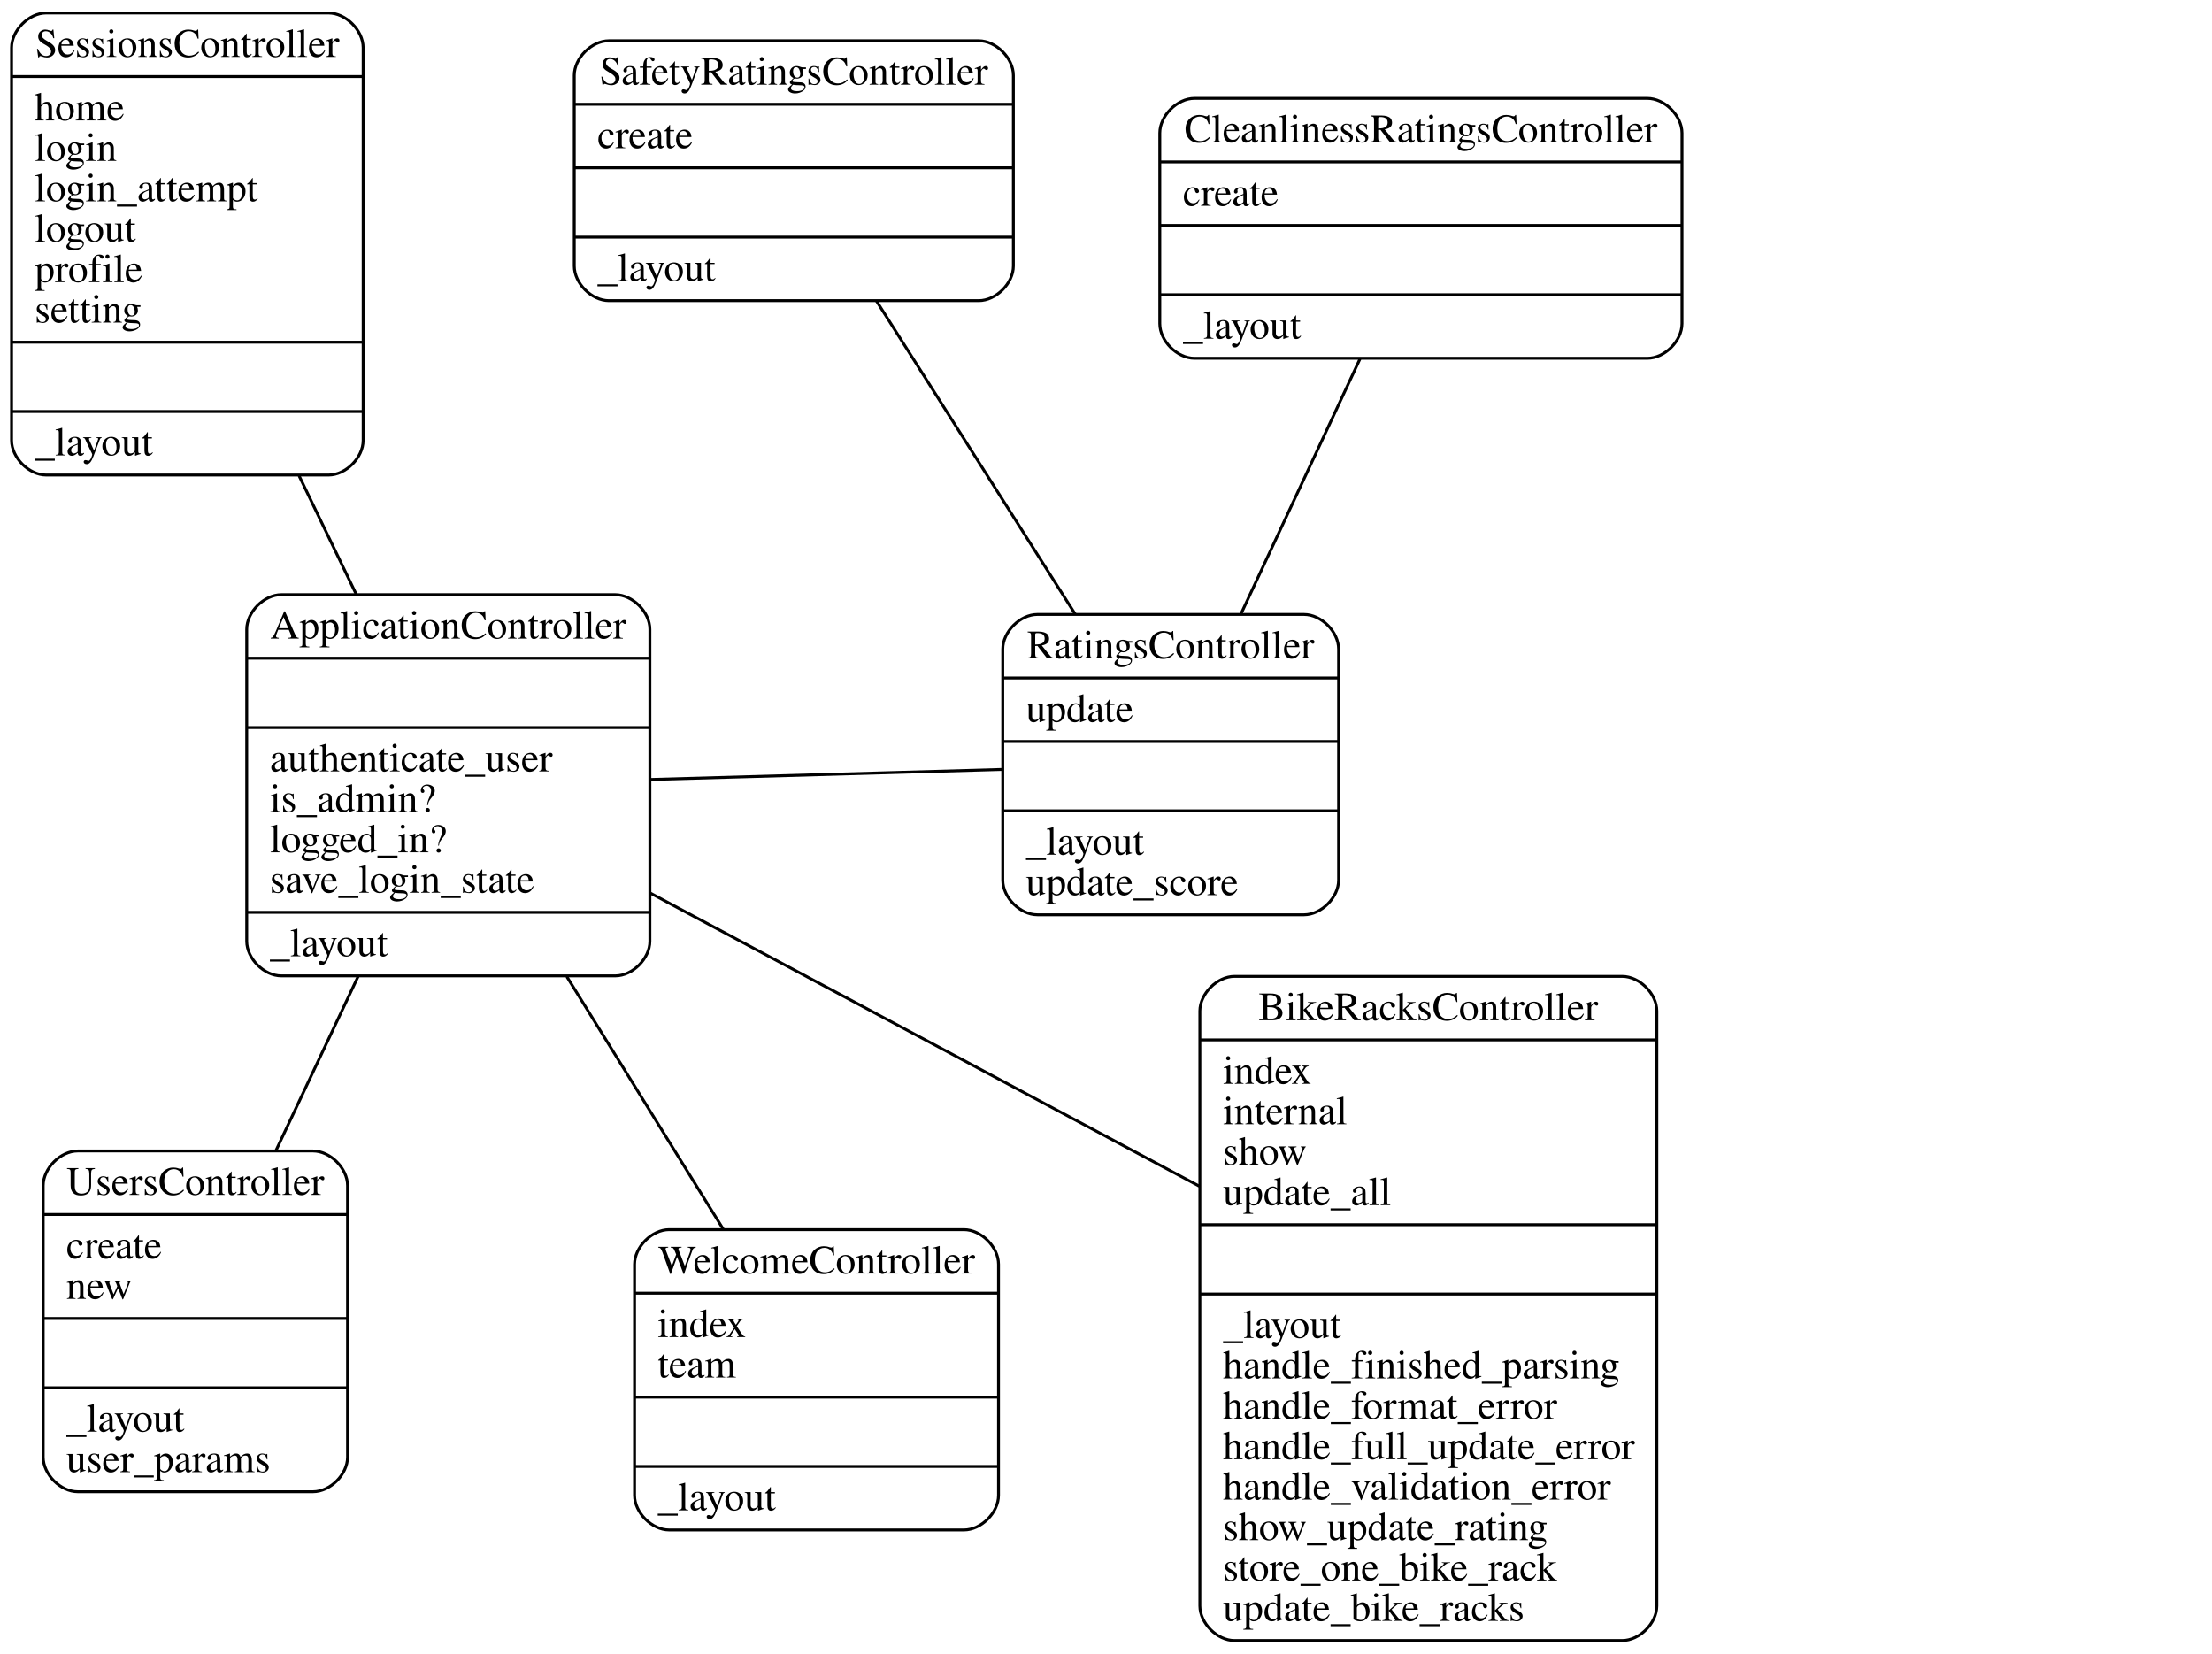
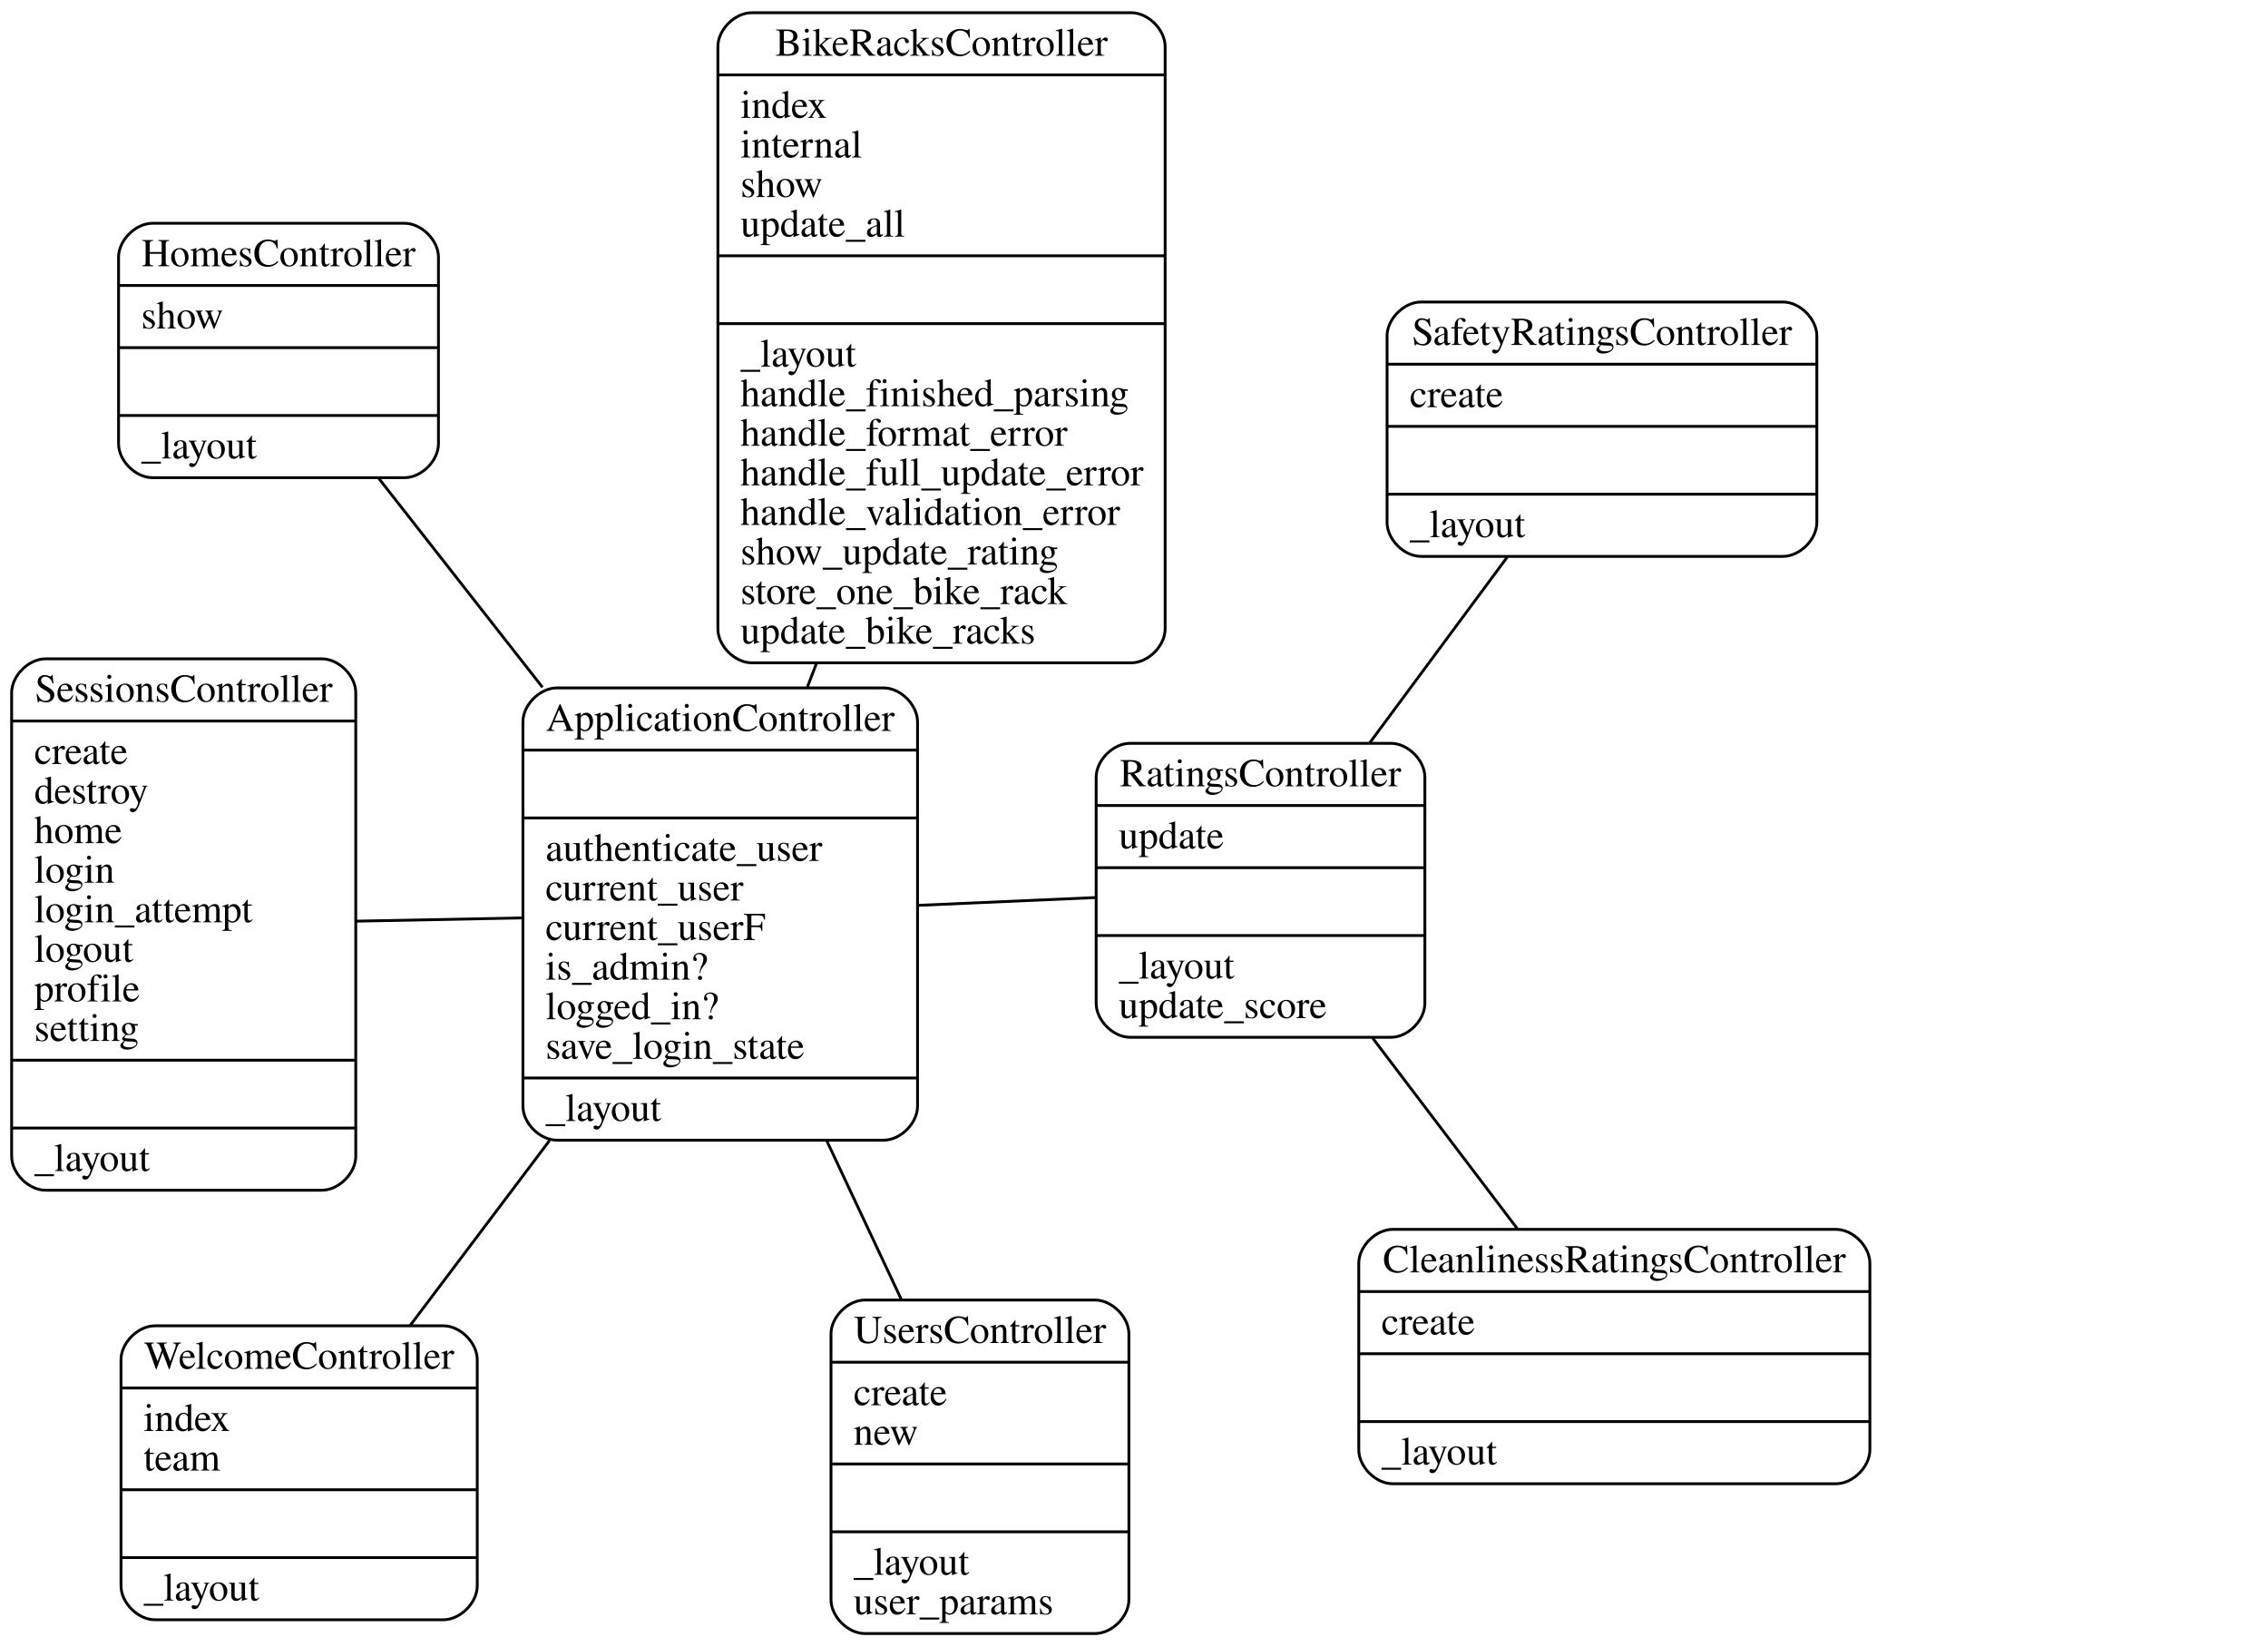
- <svg xmlns="http://www.w3.org/2000/svg">
-   <g id="graph0" class="graph" transform="scale(1 1) rotate(0) translate(279.927 293.024)">
-     <polygon fill="none" stroke="none" points="-279.927,279.584 -279.927,-293.024 486.212,-293.024 486.212,279.584 -279.927,279.584" />
-     <g id="node1" class="node" />
+ <svg xmlns="http://www.w3.org/2000/svg" width="802pt" height="582pt" viewBox="0.00 0.00 802.37 582.44">
+   <g id="graph0" class="graph" transform="scale(1 1) rotate(0) translate(347.154 284.721)">
+     <polygon fill="none" stroke="none" points="-347.154,297.715 -347.154,-284.721 455.212,-284.721 455.212,297.715 -347.154,297.715" />
    <g id="node2" class="node">
-       <path fill="none" stroke="black" d="M-182.477,44.908C-182.477,44.908 -66.835,44.908 -66.835,44.908 -60.835,44.908 -54.835,38.908 -54.835,32.908 -54.835,32.908 -54.835,-75.092 -54.835,-75.092 -54.835,-81.092 -60.835,-87.092 -66.835,-87.092 -66.835,-87.092 -182.477,-87.092 -182.477,-87.092 -188.477,-87.092 -194.477,-81.092 -194.477,-75.092 -194.477,-75.092 -194.477,32.908 -194.477,32.908 -194.477,38.908 -188.477,44.908 -182.477,44.908" />
-       <text text-anchor="middle" x="-124.656" y="-71.892" font-family="Times,serif" font-size="14.00">ApplicationController</text>
-       <polyline fill="none" stroke="black" points="-194.477,-65.092 -54.835,-65.092 " />
-       <polyline fill="none" stroke="black" points="-194.477,-41.092 -54.835,-41.092 " />
-       <text text-anchor="start" x="-186.477" y="-25.892" font-family="Times,serif" font-size="14.00">authenticate_user</text>
-       <text text-anchor="start" x="-186.477" y="-11.892" font-family="Times,serif" font-size="14.00">is_admin?</text>
-       <text text-anchor="start" x="-186.477" y="2.108" font-family="Times,serif" font-size="14.00">logged_in?</text>
-       <text text-anchor="start" x="-186.477" y="16.108" font-family="Times,serif" font-size="14.00">save_login_state</text>
-       <polyline fill="none" stroke="black" points="-194.477,22.908 -54.835,22.908 " />
-       <text text-anchor="start" x="-186.477" y="38.108" font-family="Times,serif" font-size="14.00">_layout</text>
+       <path fill="none" stroke="black" d="M-150.213,118.661C-150.213,118.661 -34.571,118.661 -34.571,118.661 -28.571,118.661 -22.571,112.661 -22.571,106.661 -22.571,106.661 -22.571,-29.339 -22.571,-29.339 -22.571,-35.339 -28.571,-41.339 -34.571,-41.339 -34.571,-41.339 -150.213,-41.339 -150.213,-41.339 -156.213,-41.339 -162.213,-35.339 -162.213,-29.339 -162.213,-29.339 -162.213,106.661 -162.213,106.661 -162.213,112.661 -156.213,118.661 -150.213,118.661" />
+       <text text-anchor="middle" x="-92.392" y="-26.139" font-family="Times,serif" font-size="14.00">ApplicationController</text>
+       <polyline fill="none" stroke="black" points="-162.213,-19.339 -22.571,-19.339 " />
+       <polyline fill="none" stroke="black" points="-162.213,4.661 -22.571,4.661 " />
+       <text text-anchor="start" x="-154.213" y="19.861" font-family="Times,serif" font-size="14.00">authenticate_user</text>
+       <text text-anchor="start" x="-154.213" y="33.861" font-family="Times,serif" font-size="14.00">current_user</text>
+       <text text-anchor="start" x="-154.213" y="47.861" font-family="Times,serif" font-size="14.00">current_userF</text>
+       <text text-anchor="start" x="-154.213" y="61.861" font-family="Times,serif" font-size="14.00">is_admin?</text>
+       <text text-anchor="start" x="-154.213" y="75.861" font-family="Times,serif" font-size="14.00">logged_in?</text>
+       <text text-anchor="start" x="-154.213" y="89.861" font-family="Times,serif" font-size="14.00">save_login_state</text>
+       <polyline fill="none" stroke="black" points="-162.213,96.661 -22.571,96.661 " />
+       <text text-anchor="start" x="-154.213" y="111.861" font-family="Times,serif" font-size="14.00">_layout</text>
    </g>
    <g id="node3" class="node">
-       <path fill="none" stroke="black" d="M147.654,275.084C147.654,275.084 281.931,275.084 281.931,275.084 287.931,275.084 293.931,269.084 293.931,263.084 293.931,263.084 293.931,57.084 293.931,57.084 293.931,51.084 287.931,45.084 281.931,45.084 281.931,45.084 147.654,45.084 147.654,45.084 141.654,45.084 135.654,51.084 135.654,57.084 135.654,57.084 135.654,263.084 135.654,263.084 135.654,269.084 141.654,275.084 147.654,275.084" />
-       <text text-anchor="middle" x="214.793" y="60.284" font-family="Times,serif" font-size="14.00">BikeRacksController</text>
-       <polyline fill="none" stroke="black" points="135.654,67.084 293.931,67.084 " />
-       <text text-anchor="start" x="143.654" y="82.284" font-family="Times,serif" font-size="14.00">index</text>
-       <text text-anchor="start" x="143.654" y="96.284" font-family="Times,serif" font-size="14.00">internal</text>
-       <text text-anchor="start" x="143.654" y="110.284" font-family="Times,serif" font-size="14.00">show</text>
-       <text text-anchor="start" x="143.654" y="124.284" font-family="Times,serif" font-size="14.00">update_all</text>
-       <polyline fill="none" stroke="black" points="135.654,131.084 293.931,131.084 " />
-       <polyline fill="none" stroke="black" points="135.654,155.084 293.931,155.084 " />
-       <text text-anchor="start" x="143.654" y="170.284" font-family="Times,serif" font-size="14.00">_layout</text>
-       <text text-anchor="start" x="143.654" y="184.284" font-family="Times,serif" font-size="14.00">handle_finished_parsing</text>
-       <text text-anchor="start" x="143.654" y="198.284" font-family="Times,serif" font-size="14.00">handle_format_error</text>
-       <text text-anchor="start" x="143.654" y="212.284" font-family="Times,serif" font-size="14.00">handle_full_update_error</text>
-       <text text-anchor="start" x="143.654" y="226.284" font-family="Times,serif" font-size="14.00">handle_validation_error</text>
-       <text text-anchor="start" x="143.654" y="240.284" font-family="Times,serif" font-size="14.00">show_update_rating</text>
-       <text text-anchor="start" x="143.654" y="254.284" font-family="Times,serif" font-size="14.00">store_one_bike_rack</text>
-       <text text-anchor="start" x="143.654" y="268.284" font-family="Times,serif" font-size="14.00">update_bike_racks</text>
+       <path fill="none" stroke="black" d="M-81.226,-50.221C-81.226,-50.221 53.051,-50.221 53.051,-50.221 59.051,-50.221 65.051,-56.221 65.051,-62.221 65.051,-62.221 65.051,-268.221 65.051,-268.221 65.051,-274.221 59.051,-280.221 53.051,-280.221 53.051,-280.221 -81.226,-280.221 -81.226,-280.221 -87.226,-280.221 -93.226,-274.221 -93.226,-268.221 -93.226,-268.221 -93.226,-62.221 -93.226,-62.221 -93.226,-56.221 -87.226,-50.221 -81.226,-50.221" />
+       <text text-anchor="middle" x="-14.088" y="-265.021" font-family="Times,serif" font-size="14.00">BikeRacksController</text>
+       <polyline fill="none" stroke="black" points="-93.226,-258.221 65.051,-258.221 " />
+       <text text-anchor="start" x="-85.226" y="-243.021" font-family="Times,serif" font-size="14.00">index</text>
+       <text text-anchor="start" x="-85.226" y="-229.021" font-family="Times,serif" font-size="14.00">internal</text>
+       <text text-anchor="start" x="-85.226" y="-215.021" font-family="Times,serif" font-size="14.00">show</text>
+       <text text-anchor="start" x="-85.226" y="-201.021" font-family="Times,serif" font-size="14.00">update_all</text>
+       <polyline fill="none" stroke="black" points="-93.226,-194.221 65.051,-194.221 " />
+       <polyline fill="none" stroke="black" points="-93.226,-170.221 65.051,-170.221 " />
+       <text text-anchor="start" x="-85.226" y="-155.021" font-family="Times,serif" font-size="14.00">_layout</text>
+       <text text-anchor="start" x="-85.226" y="-141.021" font-family="Times,serif" font-size="14.00">handle_finished_parsing</text>
+       <text text-anchor="start" x="-85.226" y="-127.021" font-family="Times,serif" font-size="14.00">handle_format_error</text>
+       <text text-anchor="start" x="-85.226" y="-113.021" font-family="Times,serif" font-size="14.00">handle_full_update_error</text>
+       <text text-anchor="start" x="-85.226" y="-99.021" font-family="Times,serif" font-size="14.00">handle_validation_error</text>
+       <text text-anchor="start" x="-85.226" y="-85.021" font-family="Times,serif" font-size="14.00">show_update_rating</text>
+       <text text-anchor="start" x="-85.226" y="-71.021" font-family="Times,serif" font-size="14.00">store_one_bike_rack</text>
+       <text text-anchor="start" x="-85.226" y="-57.021" font-family="Times,serif" font-size="14.00">update_bike_racks</text>
    </g>
    <g id="edge1" class="edge">
-       <path fill="none" stroke="black" d="M-54.734,16.228C0.579,45.751 77.826,86.98 135.449,117.735" />
+       <path fill="none" stroke="black" d="M-61.556,-41.626C-60.486,-44.412 -59.408,-47.22 -58.324,-50.043" />
    </g>
    <g id="node5" class="node">
-       <path fill="none" stroke="black" d="M79.385,23.753C79.385,23.753 171.709,23.753 171.709,23.753 177.709,23.753 183.709,17.753 183.709,11.753 183.709,11.753 183.709,-68.247 183.709,-68.247 183.709,-74.247 177.709,-80.247 171.709,-80.247 171.709,-80.247 79.385,-80.247 79.385,-80.247 73.385,-80.247 67.385,-74.247 67.385,-68.247 67.385,-68.247 67.385,11.753 67.385,11.753 67.385,17.753 73.385,23.753 79.385,23.753" />
-       <text text-anchor="middle" x="125.547" y="-65.047" font-family="Times,serif" font-size="14.00">RatingsController</text>
-       <polyline fill="none" stroke="black" points="67.385,-58.247 183.709,-58.247 " />
-       <text text-anchor="start" x="75.385" y="-43.047" font-family="Times,serif" font-size="14.00">update</text>
-       <polyline fill="none" stroke="black" points="67.385,-36.247 183.709,-36.247 " />
-       <polyline fill="none" stroke="black" points="67.385,-12.247 183.709,-12.247 " />
-       <text text-anchor="start" x="75.385" y="2.953" font-family="Times,serif" font-size="14.00">_layout</text>
-       <text text-anchor="start" x="75.385" y="16.953" font-family="Times,serif" font-size="14.00">update_score</text>
+       <path fill="none" stroke="black" d="M-293.316,-115.723C-293.316,-115.723 -204.109,-115.723 -204.109,-115.723 -198.109,-115.723 -192.109,-121.723 -192.109,-127.723 -192.109,-127.723 -192.109,-193.723 -192.109,-193.723 -192.109,-199.723 -198.109,-205.723 -204.109,-205.723 -204.109,-205.723 -293.316,-205.723 -293.316,-205.723 -299.316,-205.723 -305.316,-199.723 -305.316,-193.723 -305.316,-193.723 -305.316,-127.723 -305.316,-127.723 -305.316,-121.723 -299.316,-115.723 -293.316,-115.723" />
+       <text text-anchor="middle" x="-248.713" y="-190.523" font-family="Times,serif" font-size="14.00">HomesController</text>
+       <polyline fill="none" stroke="black" points="-305.316,-183.723 -192.109,-183.723 " />
+       <text text-anchor="start" x="-297.316" y="-168.523" font-family="Times,serif" font-size="14.00">show</text>
+       <polyline fill="none" stroke="black" points="-305.316,-161.723 -192.109,-161.723 " />
+       <polyline fill="none" stroke="black" points="-305.316,-137.723 -192.109,-137.723 " />
+       <text text-anchor="start" x="-297.316" y="-122.523" font-family="Times,serif" font-size="14.00">_layout</text>
    </g>
    <g id="edge3" class="edge">
-       <path fill="none" stroke="black" d="M-54.628,-23.095C-16.173,-24.194 30.957,-25.542 67.368,-26.583" />
+       <path fill="none" stroke="black" d="M-155.298,-41.574C-175.065,-66.787 -196.187,-93.728 -213.337,-115.602" />
+     </g>
+     <g id="node6" class="node">
+       <path fill="none" stroke="black" d="M52.642,82.261C52.642,82.261 144.966,82.261 144.966,82.261 150.966,82.261 156.966,76.261 156.966,70.261 156.966,70.261 156.966,-9.739 156.966,-9.739 156.966,-15.739 150.966,-21.739 144.966,-21.739 144.966,-21.739 52.642,-21.739 52.642,-21.739 46.642,-21.739 40.642,-15.739 40.642,-9.739 40.642,-9.739 40.642,70.261 40.642,70.261 40.642,76.261 46.642,82.261 52.642,82.261" />
+       <text text-anchor="middle" x="98.804" y="-6.539" font-family="Times,serif" font-size="14.00">RatingsController</text>
+       <polyline fill="none" stroke="black" points="40.642,0.261 156.966,0.261 " />
+       <text text-anchor="start" x="48.642" y="15.461" font-family="Times,serif" font-size="14.00">update</text>
+       <polyline fill="none" stroke="black" points="40.642,22.261 156.966,22.261 " />
+       <polyline fill="none" stroke="black" points="40.642,46.261 156.966,46.261 " />
+       <text text-anchor="start" x="48.642" y="61.461" font-family="Times,serif" font-size="14.00">_layout</text>
+       <text text-anchor="start" x="48.642" y="75.461" font-family="Times,serif" font-size="14.00">update_score</text>
+     </g>
+     <g id="edge4" class="edge">
+       <path fill="none" stroke="black" d="M-22.554,35.593C-1.859,34.684 20.576,33.698 40.462,32.824" />
+     </g>
+     <g id="node8" class="node">
+       <path fill="none" stroke="black" d="M-331.154,136.367C-331.154,136.367 -233.374,136.367 -233.374,136.367 -227.374,136.367 -221.374,130.367 -221.374,124.367 -221.374,124.367 -221.374,-39.633 -221.374,-39.633 -221.374,-45.633 -227.374,-51.633 -233.374,-51.633 -233.374,-51.633 -331.154,-51.633 -331.154,-51.633 -337.154,-51.633 -343.154,-45.633 -343.154,-39.633 -343.154,-39.633 -343.154,124.367 -343.154,124.367 -343.154,130.367 -337.154,136.367 -331.154,136.367" />
+       <text text-anchor="middle" x="-282.264" y="-36.433" font-family="Times,serif" font-size="14.00">SessionsController</text>
+       <polyline fill="none" stroke="black" points="-343.154,-29.633 -221.374,-29.633 " />
+       <text text-anchor="start" x="-335.154" y="-14.433" font-family="Times,serif" font-size="14.00">create</text>
+       <text text-anchor="start" x="-335.154" y="-0.433" font-family="Times,serif" font-size="14.00">destroy</text>
+       <text text-anchor="start" x="-335.154" y="13.567" font-family="Times,serif" font-size="14.00">home</text>
+       <text text-anchor="start" x="-335.154" y="27.567" font-family="Times,serif" font-size="14.00">login</text>
+       <text text-anchor="start" x="-335.154" y="41.567" font-family="Times,serif" font-size="14.00">login_attempt</text>
+       <text text-anchor="start" x="-335.154" y="55.567" font-family="Times,serif" font-size="14.00">logout</text>
+       <text text-anchor="start" x="-335.154" y="69.567" font-family="Times,serif" font-size="14.00">profile</text>
+       <text text-anchor="start" x="-335.154" y="83.567" font-family="Times,serif" font-size="14.00">setting</text>
+       <polyline fill="none" stroke="black" points="-343.154,90.367 -221.374,90.367 " />
+       <polyline fill="none" stroke="black" points="-343.154,114.367 -221.374,114.367 " />
+       <text text-anchor="start" x="-335.154" y="129.567" font-family="Times,serif" font-size="14.00">_layout</text>
+     </g>
+     <g id="edge6" class="edge">
+       <path fill="none" stroke="black" d="M-162.284,40.025C-181.635,40.403 -202.48,40.81 -221.28,41.176" />
+     </g>
+     <g id="node9" class="node">
+       <path fill="none" stroke="black" d="M-41.2,293.215C-41.2,293.215 40.228,293.215 40.228,293.215 46.228,293.215 52.228,287.215 52.228,281.215 52.228,281.215 52.228,187.215 52.228,187.215 52.228,181.215 46.228,175.215 40.228,175.215 40.228,175.215 -41.2,175.215 -41.2,175.215 -47.2,175.215 -53.2,181.215 -53.2,187.215 -53.2,187.215 -53.2,281.215 -53.2,281.215 -53.2,287.215 -47.2,293.215 -41.2,293.215" />
+       <text text-anchor="middle" x="-0.486" y="190.415" font-family="Times,serif" font-size="14.00">UsersController</text>
+       <polyline fill="none" stroke="black" points="-53.2,197.215 52.228,197.215 " />
+       <text text-anchor="start" x="-45.2" y="212.415" font-family="Times,serif" font-size="14.00">create</text>
+       <text text-anchor="start" x="-45.2" y="226.415" font-family="Times,serif" font-size="14.00">new</text>
+       <polyline fill="none" stroke="black" points="-53.2,233.215 52.228,233.215 " />
+       <polyline fill="none" stroke="black" points="-53.2,257.215 52.228,257.215 " />
+       <text text-anchor="start" x="-45.2" y="272.415" font-family="Times,serif" font-size="14.00">_layout</text>
+       <text text-anchor="start" x="-45.2" y="286.415" font-family="Times,serif" font-size="14.00">user_params</text>
+     </g>
+     <g id="edge7" class="edge">
+       <path fill="none" stroke="black" d="M-54.745,118.764C-45.872,137.645 -36.571,157.435 -28.226,175.191" />
+     </g>
+     <g id="node10" class="node">
+       <path fill="none" stroke="black" d="M-292.448,288.338C-292.448,288.338 -190.382,288.338 -190.382,288.338 -184.382,288.338 -178.382,282.338 -178.382,276.338 -178.382,276.338 -178.382,196.338 -178.382,196.338 -178.382,190.338 -184.382,184.338 -190.382,184.338 -190.382,184.338 -292.448,184.338 -292.448,184.338 -298.448,184.338 -304.448,190.338 -304.448,196.338 -304.448,196.338 -304.448,276.338 -304.448,276.338 -304.448,282.338 -298.448,288.338 -292.448,288.338" />
+       <text text-anchor="middle" x="-241.415" y="199.538" font-family="Times,serif" font-size="14.00">WelcomeController</text>
+       <polyline fill="none" stroke="black" points="-304.448,206.338 -178.382,206.338 " />
+       <text text-anchor="start" x="-296.448" y="221.538" font-family="Times,serif" font-size="14.00">index</text>
+       <text text-anchor="start" x="-296.448" y="235.538" font-family="Times,serif" font-size="14.00">team</text>
+       <polyline fill="none" stroke="black" points="-304.448,242.338 -178.382,242.338 " />
+       <polyline fill="none" stroke="black" points="-304.448,266.338 -178.382,266.338 " />
+       <text text-anchor="start" x="-296.448" y="281.538" font-family="Times,serif" font-size="14.00">_layout</text>
+     </g>
+     <g id="edge8" class="edge">
+       <path fill="none" stroke="black" d="M-152.791,118.779C-169.411,140.826 -187.004,164.162 -202.096,184.182" />
+     </g>
+     <g id="node4" class="node">
+       <path fill="none" stroke="black" d="M145.579,240.218C145.579,240.218 302.448,240.218 302.448,240.218 308.448,240.218 314.448,234.218 314.448,228.218 314.448,228.218 314.448,162.218 314.448,162.218 314.448,156.218 308.448,150.218 302.448,150.218 302.448,150.218 145.579,150.218 145.579,150.218 139.579,150.218 133.579,156.218 133.579,162.218 133.579,162.218 133.579,228.218 133.579,228.218 133.579,234.218 139.579,240.218 145.579,240.218" />
+       <text text-anchor="middle" x="224.014" y="165.418" font-family="Times,serif" font-size="14.00">CleanlinessRatingsController</text>
+       <polyline fill="none" stroke="black" points="133.579,172.218 314.448,172.218 " />
+       <text text-anchor="start" x="141.579" y="187.418" font-family="Times,serif" font-size="14.00">create</text>
+       <polyline fill="none" stroke="black" points="133.579,194.218 314.448,194.218 " />
+       <polyline fill="none" stroke="black" points="133.579,218.218 314.448,218.218 " />
+       <text text-anchor="start" x="141.579" y="233.418" font-family="Times,serif" font-size="14.00">_layout</text>
+     </g>
+     <g id="edge2" class="edge">
+       <path fill="none" stroke="black" d="M138.421,82.455C154.899,104.164 173.845,129.125 189.717,150.034" />
    </g>
    <g id="node7" class="node">
-       <path fill="none" stroke="black" d="M-263.927,-128.524C-263.927,-128.524 -166.147,-128.524 -166.147,-128.524 -160.147,-128.524 -154.147,-134.524 -154.147,-140.524 -154.147,-140.524 -154.147,-276.524 -154.147,-276.524 -154.147,-282.524 -160.147,-288.524 -166.147,-288.524 -166.147,-288.524 -263.927,-288.524 -263.927,-288.524 -269.927,-288.524 -275.927,-282.524 -275.927,-276.524 -275.927,-276.524 -275.927,-140.524 -275.927,-140.524 -275.927,-134.524 -269.927,-128.524 -263.927,-128.524" />
-       <text text-anchor="middle" x="-215.037" y="-273.324" font-family="Times,serif" font-size="14.00">SessionsController</text>
-       <polyline fill="none" stroke="black" points="-275.927,-266.524 -154.147,-266.524 " />
-       <text text-anchor="start" x="-267.927" y="-251.324" font-family="Times,serif" font-size="14.00">home</text>
-       <text text-anchor="start" x="-267.927" y="-237.324" font-family="Times,serif" font-size="14.00">login</text>
-       <text text-anchor="start" x="-267.927" y="-223.324" font-family="Times,serif" font-size="14.00">login_attempt</text>
-       <text text-anchor="start" x="-267.927" y="-209.324" font-family="Times,serif" font-size="14.00">logout</text>
-       <text text-anchor="start" x="-267.927" y="-195.324" font-family="Times,serif" font-size="14.00">profile</text>
-       <text text-anchor="start" x="-267.927" y="-181.324" font-family="Times,serif" font-size="14.00">setting</text>
-       <polyline fill="none" stroke="black" points="-275.927,-174.524 -154.147,-174.524 " />
-       <polyline fill="none" stroke="black" points="-275.927,-150.524 -154.147,-150.524 " />
-       <text text-anchor="start" x="-267.927" y="-135.324" font-family="Times,serif" font-size="14.00">_layout</text>
+       <path fill="none" stroke="black" d="M155.587,-87.875C155.587,-87.875 283.677,-87.875 283.677,-87.875 289.677,-87.875 295.677,-93.875 295.677,-99.875 295.677,-99.875 295.677,-165.875 295.677,-165.875 295.677,-171.875 289.677,-177.875 283.677,-177.875 283.677,-177.875 155.587,-177.875 155.587,-177.875 149.587,-177.875 143.587,-171.875 143.587,-165.875 143.587,-165.875 143.587,-99.875 143.587,-99.875 143.587,-93.875 149.587,-87.875 155.587,-87.875" />
+       <text text-anchor="middle" x="219.632" y="-162.675" font-family="Times,serif" font-size="14.00">SafetyRatingsController</text>
+       <polyline fill="none" stroke="black" points="143.587,-155.875 295.677,-155.875 " />
+       <text text-anchor="start" x="151.587" y="-140.675" font-family="Times,serif" font-size="14.00">create</text>
+       <polyline fill="none" stroke="black" points="143.587,-133.875 295.677,-133.875 " />
+       <polyline fill="none" stroke="black" points="143.587,-109.875 295.677,-109.875 " />
+       <text text-anchor="start" x="151.587" y="-94.675" font-family="Times,serif" font-size="14.00">_layout</text>
    </g>
    <g id="edge5" class="edge">
-       <path fill="none" stroke="black" d="M-156.521,-87.174C-162.925,-100.454 -169.72,-114.547 -176.327,-128.248" />
-     </g>
-     <g id="node8" class="node">
-       <path fill="none" stroke="black" d="M-252.975,223.548C-252.975,223.548 -171.547,223.548 -171.547,223.548 -165.547,223.548 -159.547,217.548 -159.547,211.548 -159.547,211.548 -159.547,117.548 -159.547,117.548 -159.547,111.548 -165.547,105.548 -171.547,105.548 -171.547,105.548 -252.975,105.548 -252.975,105.548 -258.975,105.548 -264.975,111.548 -264.975,117.548 -264.975,117.548 -264.975,211.548 -264.975,211.548 -264.975,217.548 -258.975,223.548 -252.975,223.548" />
-       <text text-anchor="middle" x="-212.261" y="120.748" font-family="Times,serif" font-size="14.00">UsersController</text>
-       <polyline fill="none" stroke="black" points="-264.975,127.548 -159.547,127.548 " />
-       <text text-anchor="start" x="-256.975" y="142.748" font-family="Times,serif" font-size="14.00">create</text>
-       <text text-anchor="start" x="-256.975" y="156.748" font-family="Times,serif" font-size="14.00">new</text>
-       <polyline fill="none" stroke="black" points="-264.975,163.548 -159.547,163.548 " />
-       <polyline fill="none" stroke="black" points="-264.975,187.548 -159.547,187.548 " />
-       <text text-anchor="start" x="-256.975" y="202.748" font-family="Times,serif" font-size="14.00">_layout</text>
-       <text text-anchor="start" x="-256.975" y="216.748" font-family="Times,serif" font-size="14.00">user_params</text>
-     </g>
-     <g id="edge6" class="edge">
-       <path fill="none" stroke="black" d="M-155.912,45.142C-165.2,64.822 -175.309,86.244 -184.367,105.439" />
-     </g>
-     <g id="node9" class="node">
-       <path fill="none" stroke="black" d="M-48.152,236.788C-48.152,236.788 53.914,236.788 53.914,236.788 59.914,236.788 65.914,230.788 65.914,224.788 65.914,224.788 65.914,144.788 65.914,144.788 65.914,138.788 59.914,132.788 53.914,132.788 53.914,132.788 -48.152,132.788 -48.152,132.788 -54.152,132.788 -60.152,138.788 -60.152,144.788 -60.152,144.788 -60.152,224.788 -60.152,224.788 -60.152,230.788 -54.152,236.788 -48.152,236.788" />
-       <text text-anchor="middle" x="2.881" y="147.988" font-family="Times,serif" font-size="14.00">WelcomeController</text>
-       <polyline fill="none" stroke="black" points="-60.152,154.788 65.914,154.788 " />
-       <text text-anchor="start" x="-52.152" y="169.988" font-family="Times,serif" font-size="14.00">index</text>
-       <text text-anchor="start" x="-52.152" y="183.988" font-family="Times,serif" font-size="14.00">team</text>
-       <polyline fill="none" stroke="black" points="-60.152,190.788 65.914,190.788 " />
-       <polyline fill="none" stroke="black" points="-60.152,214.788 65.914,214.788 " />
-       <text text-anchor="start" x="-52.152" y="229.988" font-family="Times,serif" font-size="14.00">_layout</text>
-     </g>
-     <g id="edge7" class="edge">
-       <path fill="none" stroke="black" d="M-83.6,45.183C-66.051,73.513 -45.862,106.104 -29.406,132.668" />
-     </g>
-     <g id="node4" class="node">
-       <path fill="none" stroke="black" d="M133.775,-168.956C133.775,-168.956 290.644,-168.956 290.644,-168.956 296.644,-168.956 302.644,-174.956 302.644,-180.956 302.644,-180.956 302.644,-246.956 302.644,-246.956 302.644,-252.956 296.644,-258.956 290.644,-258.956 290.644,-258.956 133.775,-258.956 133.775,-258.956 127.775,-258.956 121.775,-252.956 121.775,-246.956 121.775,-246.956 121.775,-180.956 121.775,-180.956 121.775,-174.956 127.775,-168.956 133.775,-168.956" />
-       <text text-anchor="middle" x="212.21" y="-243.756" font-family="Times,serif" font-size="14.00">CleanlinessRatingsController</text>
-       <polyline fill="none" stroke="black" points="121.775,-236.956 302.644,-236.956 " />
-       <text text-anchor="start" x="129.775" y="-221.756" font-family="Times,serif" font-size="14.00">create</text>
-       <polyline fill="none" stroke="black" points="121.775,-214.956 302.644,-214.956 " />
-       <polyline fill="none" stroke="black" points="121.775,-190.956 302.644,-190.956 " />
-       <text text-anchor="start" x="129.775" y="-175.756" font-family="Times,serif" font-size="14.00">_layout</text>
-     </g>
-     <g id="edge2" class="edge">
-       <path fill="none" stroke="black" d="M149.918,-80.472C162.885,-108.257 178.673,-142.09 191.11,-168.741" />
-     </g>
-     <g id="node6" class="node">
-       <path fill="none" stroke="black" d="M-69.028,-188.911C-69.028,-188.911 59.062,-188.911 59.062,-188.911 65.061,-188.911 71.061,-194.911 71.061,-200.911 71.061,-200.911 71.061,-266.911 71.061,-266.911 71.061,-272.911 65.061,-278.911 59.062,-278.911 59.062,-278.911 -69.028,-278.911 -69.028,-278.911 -75.028,-278.911 -81.028,-272.911 -81.028,-266.911 -81.028,-266.911 -81.028,-200.911 -81.028,-200.911 -81.028,-194.911 -75.028,-188.911 -69.028,-188.911" />
-       <text text-anchor="middle" x="-4.983" y="-263.711" font-family="Times,serif" font-size="14.00">SafetyRatingsController</text>
-       <polyline fill="none" stroke="black" points="-81.028,-256.911 71.061,-256.911 " />
-       <text text-anchor="start" x="-73.028" y="-241.711" font-family="Times,serif" font-size="14.00">create</text>
-       <polyline fill="none" stroke="black" points="-81.028,-234.911 71.061,-234.911 " />
-       <polyline fill="none" stroke="black" points="-81.028,-210.911 71.061,-210.911 " />
-       <text text-anchor="start" x="-73.028" y="-195.711" font-family="Times,serif" font-size="14.00">_layout</text>
-     </g>
-     <g id="edge4" class="edge">
-       <path fill="none" stroke="black" d="M92.44,-80.411C71.216,-113.851 43.944,-156.821 23.655,-188.788" />
+       <path fill="none" stroke="black" d="M137.367,-21.805C153.044,-42.972 170.991,-67.203 186.113,-87.62" />
    </g>
  </g>
</svg>
